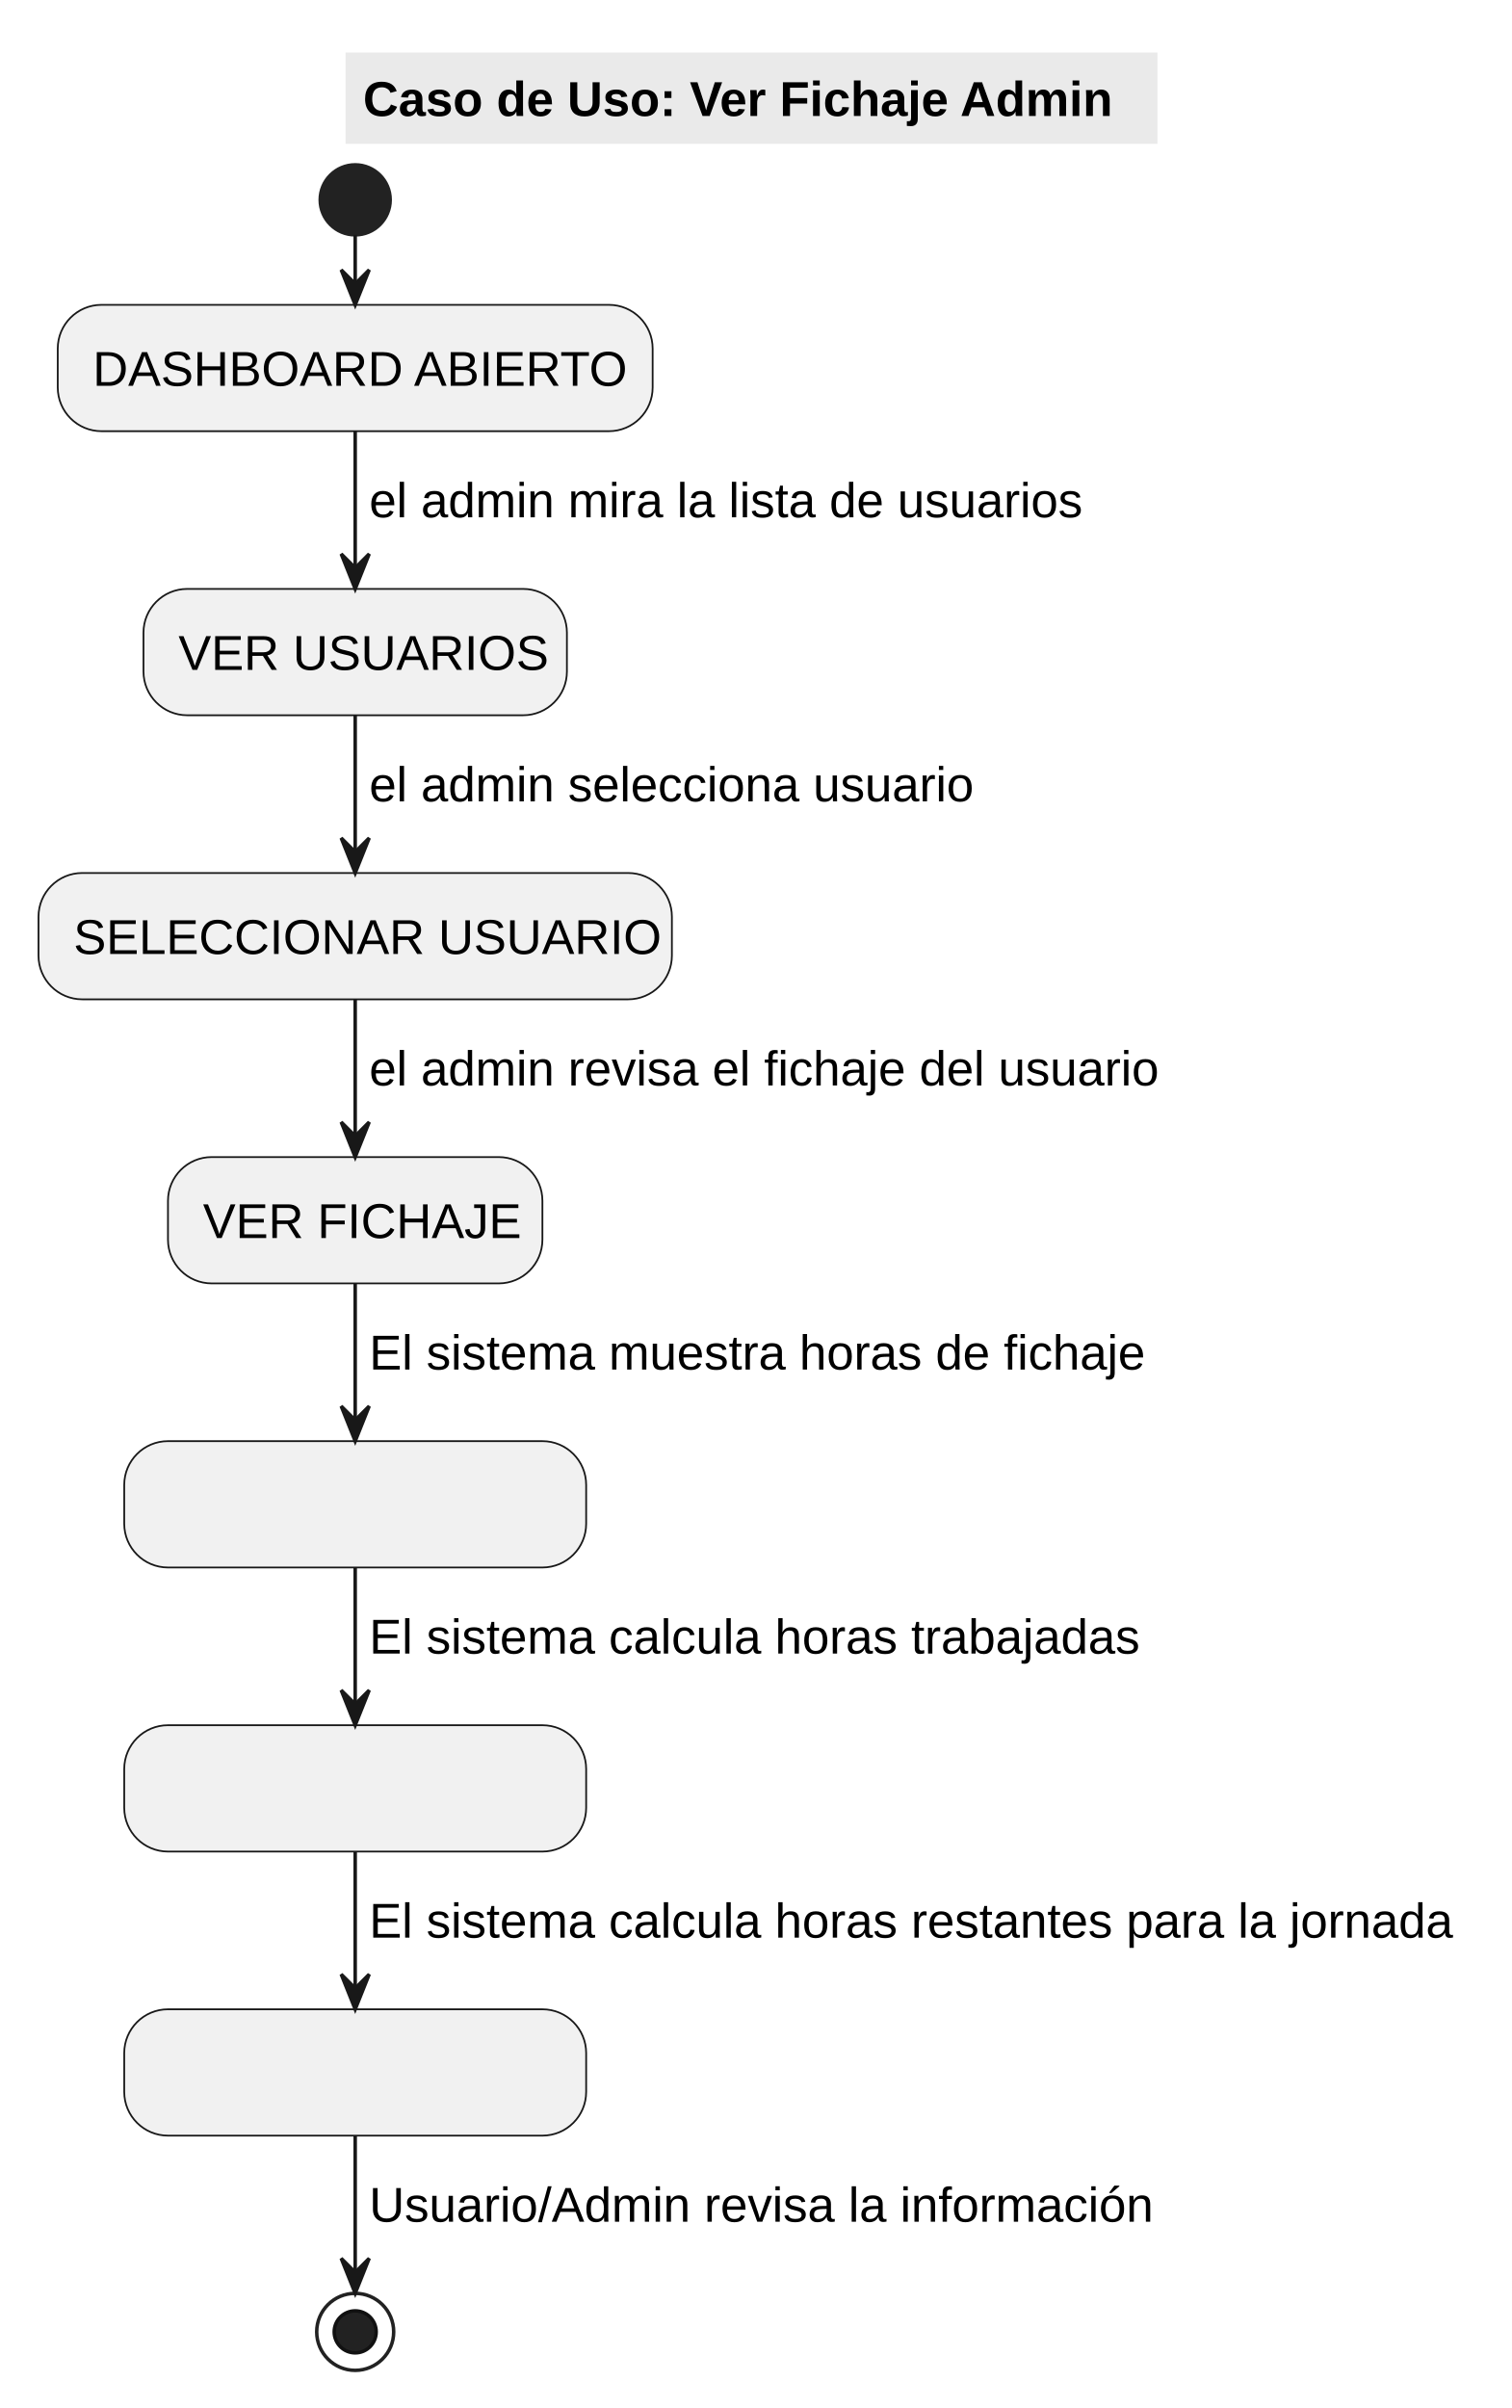
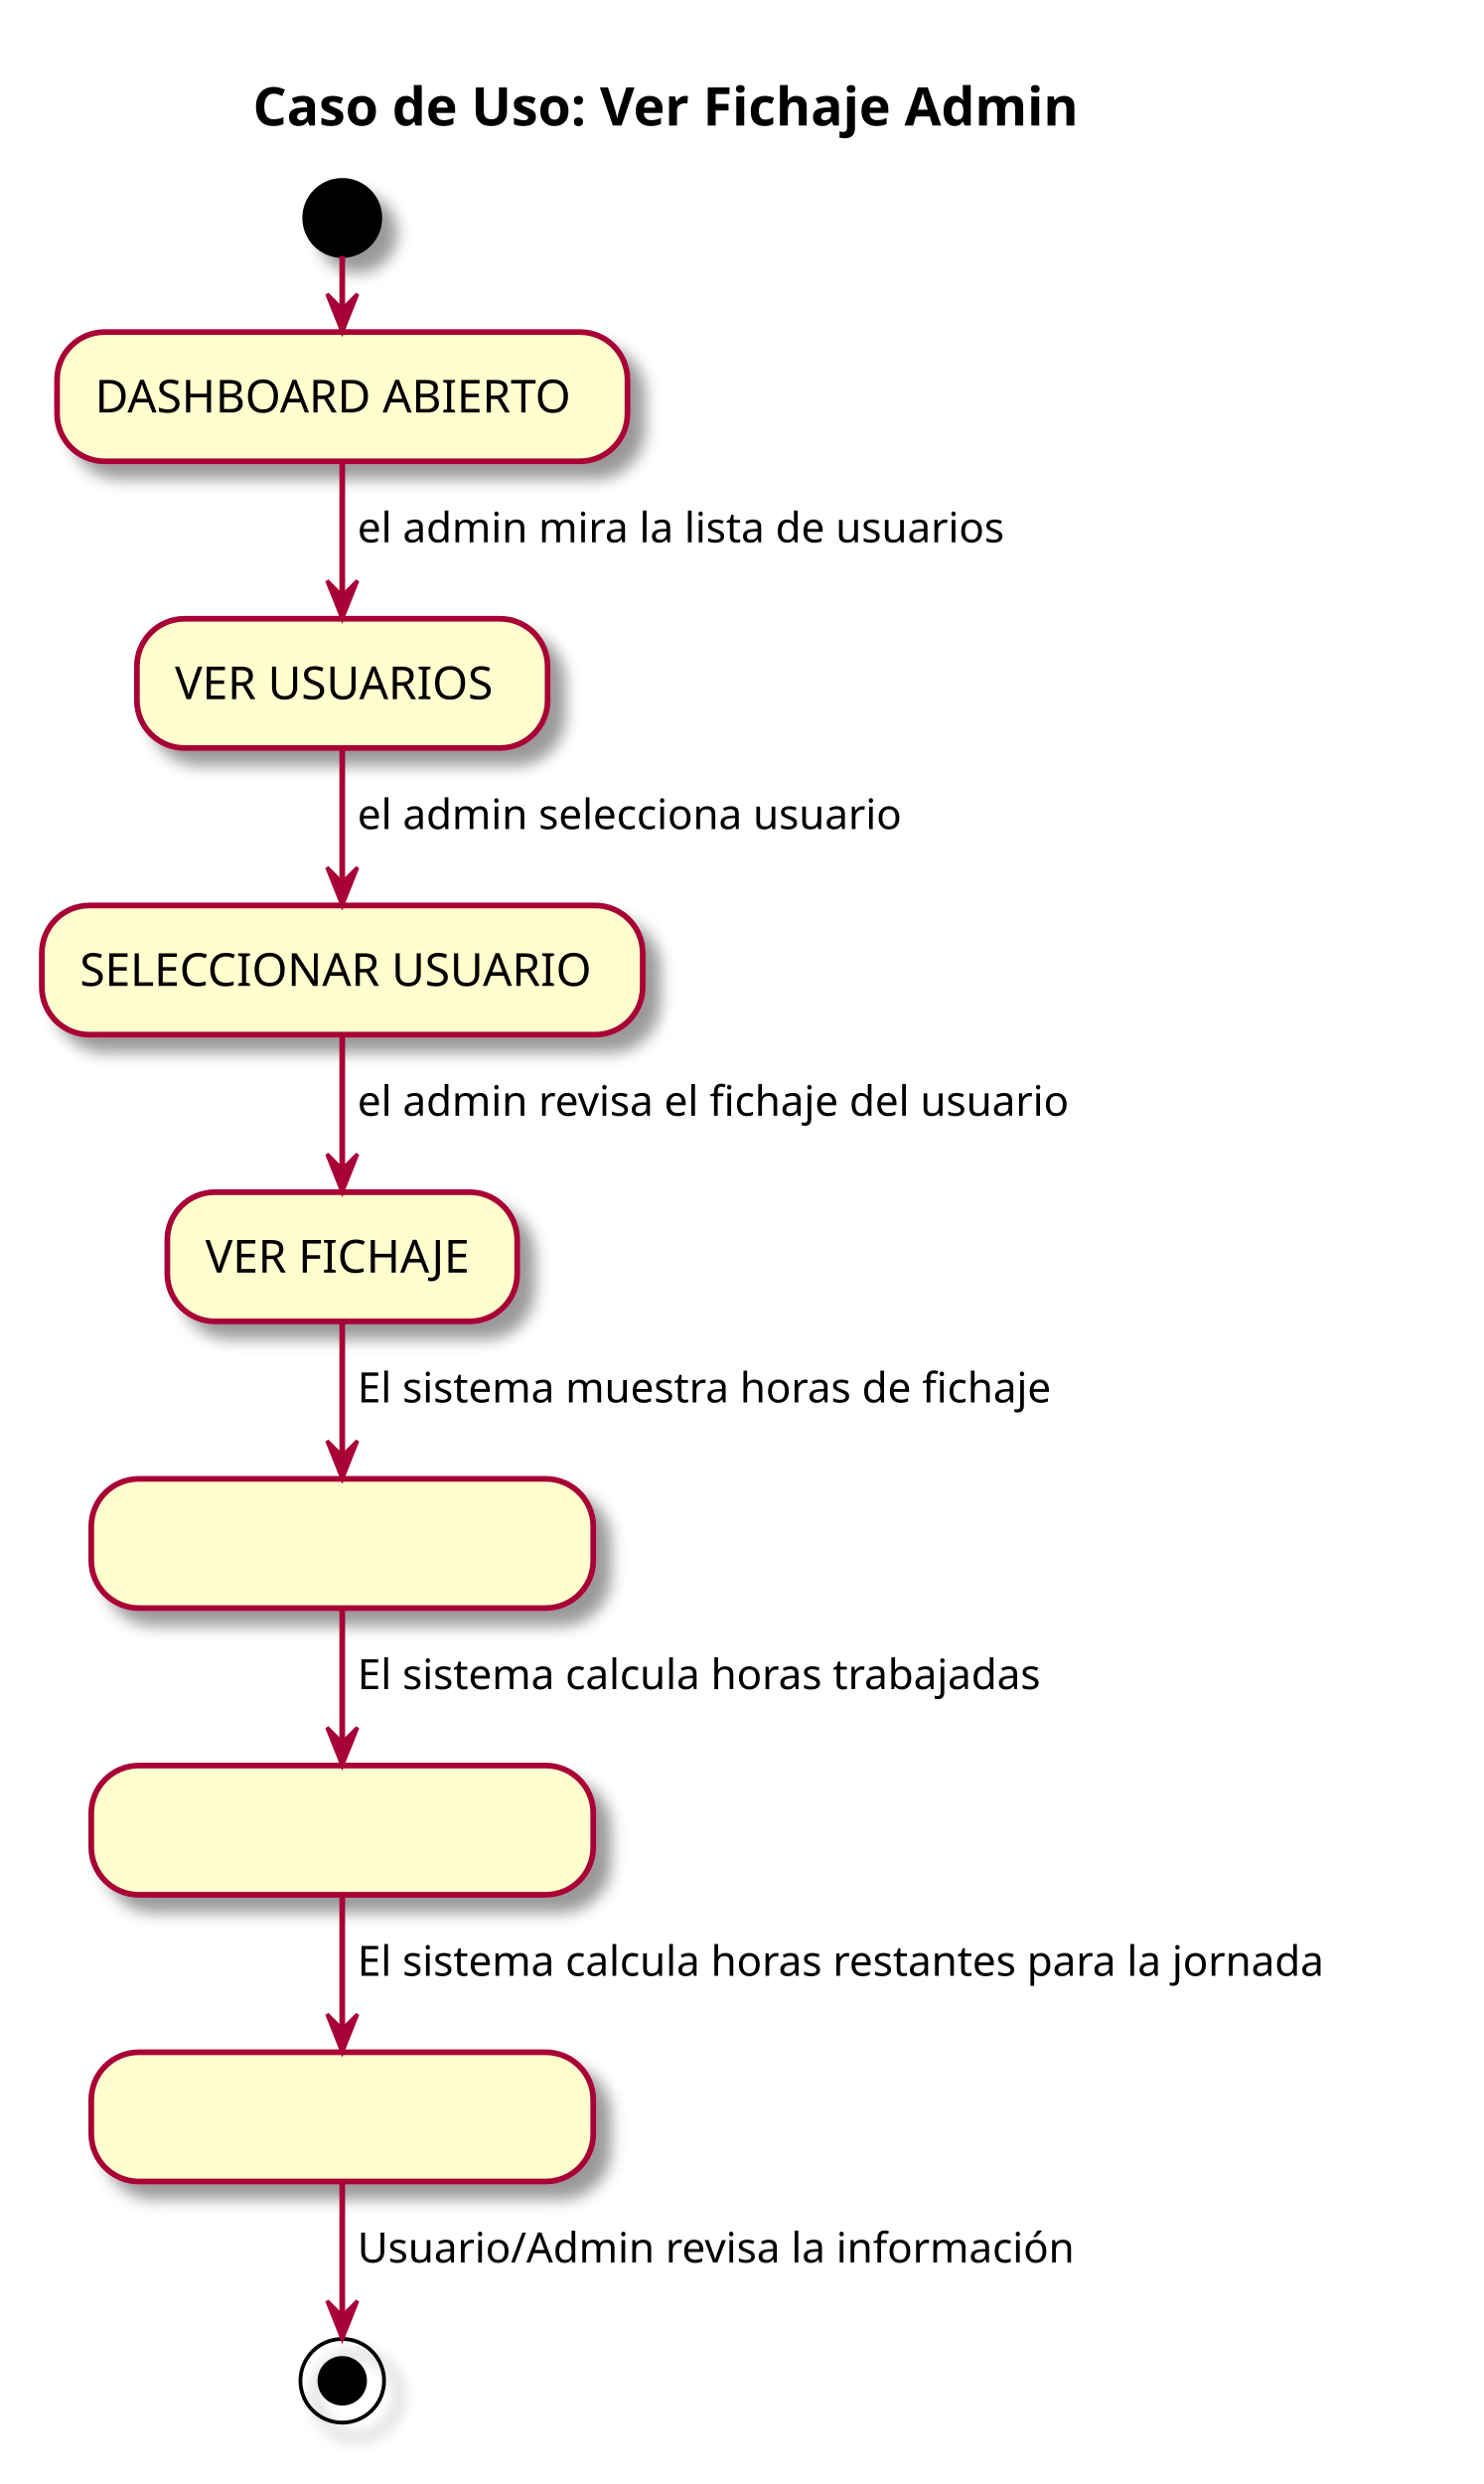
- <svg xmlns="http://www.w3.org/2000/svg" contentStyleType="text/css" height="688px" preserveAspectRatio="none" style="width:432px;height:688px;background:#EAEAEA;" version="1.1" viewBox="0 0 432 688" width="432px" zoomAndPan="magnify">
-   <defs />
+ <svg xmlns="http://www.w3.org/2000/svg" contentStyleType="text/css" height="653px" preserveAspectRatio="none" style="width:390px;height:653px;background:#FFFFFF;" version="1.1" viewBox="0 0 390 653" width="390px" zoomAndPan="magnify">
+   <defs>
+     <filter height="300%" id="f3wo766yv4fk5" width="300%" x="-1" y="-1">
+       <feGaussianBlur result="blurOut" stdDeviation="2.0" />
+       <feColorMatrix in="blurOut" result="blurOut2" type="matrix" values="0 0 0 0 0 0 0 0 0 0 0 0 0 0 0 0 0 0 .4 0" />
+       <feOffset dx="4.0" dy="4.0" in="blurOut2" result="blurOut3" />
+       <feBlend in="SourceGraphic" in2="blurOut3" mode="normal" />
+     </filter>
+   </defs>
  <g>
-     <rect fill="#EAEAEA" height="26.099" id="_title" style="stroke:none;stroke-width:1.0;" width="232" x="98.75" y="15" />
-     <text fill="#000000" font-family="Arial" font-size="14" font-weight="bold" lengthAdjust="spacing" textLength="222" x="103.75" y="33.132">Caso de Uso: Ver Fichaje Admin</text>
-     <ellipse cx="101.5" cy="57.099" fill="#222222" rx="10" ry="10" style="stroke:#222222;stroke-width:1.0;" />
-     <rect fill="#F1F1F1" height="36.099" rx="12.5" ry="12.5" style="stroke:#181818;stroke-width:0.5;" width="170" x="16.5" y="87.099" />
-     <text fill="#000000" font-family="Arial" font-size="14" lengthAdjust="spacing" textLength="150" x="26.5" y="110.231">DASHBOARD ABIERTO</text>
-     <rect fill="#F1F1F1" height="36.099" rx="12.5" ry="12.5" style="stroke:#181818;stroke-width:0.5;" width="121" x="41" y="168.263" />
-     <text fill="#000000" font-family="Arial" font-size="14" lengthAdjust="spacing" textLength="101" x="51" y="191.394">VER USUARIOS</text>
-     <rect fill="#F1F1F1" height="36.099" rx="12.5" ry="12.5" style="stroke:#181818;stroke-width:0.5;" width="181" x="11" y="249.427" />
-     <text fill="#000000" font-family="Arial" font-size="14" lengthAdjust="spacing" textLength="161" x="21" y="272.559">SELECCIONAR USUARIO</text>
-     <rect fill="#F1F1F1" height="36.099" rx="12.5" ry="12.5" style="stroke:#181818;stroke-width:0.5;" width="107" x="48" y="330.591" />
-     <text fill="#000000" font-family="Arial" font-size="14" lengthAdjust="spacing" textLength="87" x="58" y="353.723">VER FICHAJE</text>
-     <rect fill="#F1F1F1" height="36.099" rx="12.5" ry="12.5" style="stroke:#181818;stroke-width:0.5;" width="132" x="35.5" y="411.755" />
-     <text fill="#000000" font-family="Arial" font-size="14" lengthAdjust="spacing" textLength="112" x="45.5" y="434.887">                            </text>
-     <rect fill="#F1F1F1" height="36.099" rx="12.5" ry="12.5" style="stroke:#181818;stroke-width:0.5;" width="132" x="35.5" y="492.919" />
-     <text fill="#000000" font-family="Arial" font-size="14" lengthAdjust="spacing" textLength="112" x="45.5" y="516.051">                            </text>
-     <rect fill="#F1F1F1" height="36.099" rx="12.5" ry="12.5" style="stroke:#181818;stroke-width:0.5;" width="132" x="35.5" y="574.083" />
-     <text fill="#000000" font-family="Arial" font-size="14" lengthAdjust="spacing" textLength="112" x="45.5" y="597.215">                            </text>
-     <ellipse cx="101.5" cy="666.247" fill="none" rx="11" ry="11" style="stroke:#222222;stroke-width:1.0;" />
-     <ellipse cx="101.5" cy="666.247" fill="#222222" rx="6" ry="6" style="stroke:#111111;stroke-width:1.0;" />
-     <line style="stroke:#181818;stroke-width:1.0;" x1="101.5" x2="101.5" y1="67.099" y2="87.099" />
-     <polygon fill="#181818" points="97.5,77.099,101.5,87.099,105.5,77.099,101.5,81.099" style="stroke:#181818;stroke-width:1.0;" />
-     <line style="stroke:#181818;stroke-width:1.0;" x1="101.5" x2="101.5" y1="123.197" y2="168.263" />
-     <polygon fill="#181818" points="97.5,158.263,101.5,168.263,105.5,158.263,101.5,162.263" style="stroke:#181818;stroke-width:1.0;" />
-     <text fill="#000000" font-family="Arial" font-size="14" lengthAdjust="spacing" textLength="206" x="105.5" y="147.796">el admin mira la lista de usuarios</text>
-     <line style="stroke:#181818;stroke-width:1.0;" x1="101.5" x2="101.5" y1="204.361" y2="249.427" />
-     <polygon fill="#181818" points="97.5,239.427,101.5,249.427,105.5,239.427,101.5,243.427" style="stroke:#181818;stroke-width:1.0;" />
-     <text fill="#000000" font-family="Arial" font-size="14" lengthAdjust="spacing" textLength="175" x="105.5" y="228.96">el admin selecciona usuario</text>
-     <line style="stroke:#181818;stroke-width:1.0;" x1="101.5" x2="101.5" y1="285.525" y2="330.591" />
-     <polygon fill="#181818" points="97.5,320.591,101.5,330.591,105.5,320.591,101.5,324.591" style="stroke:#181818;stroke-width:1.0;" />
-     <text fill="#000000" font-family="Arial" font-size="14" lengthAdjust="spacing" textLength="229" x="105.5" y="310.124">el admin revisa el fichaje del usuario</text>
-     <line style="stroke:#181818;stroke-width:1.0;" x1="101.5" x2="101.5" y1="366.69" y2="411.755" />
-     <polygon fill="#181818" points="97.5,401.755,101.5,411.755,105.5,401.755,101.5,405.755" style="stroke:#181818;stroke-width:1.0;" />
-     <text fill="#000000" font-family="Arial" font-size="14" lengthAdjust="spacing" textLength="224" x="105.5" y="391.288">El sistema muestra horas de fichaje</text>
-     <line style="stroke:#181818;stroke-width:1.0;" x1="101.5" x2="101.5" y1="447.853" y2="492.919" />
-     <polygon fill="#181818" points="97.5,482.919,101.5,492.919,105.5,482.919,101.5,486.919" style="stroke:#181818;stroke-width:1.0;" />
-     <text fill="#000000" font-family="Arial" font-size="14" lengthAdjust="spacing" textLength="223" x="105.5" y="472.452">El sistema calcula horas trabajadas</text>
-     <line style="stroke:#181818;stroke-width:1.0;" x1="101.5" x2="101.5" y1="529.018" y2="574.083" />
-     <polygon fill="#181818" points="97.5,564.083,101.5,574.083,105.5,564.083,101.5,568.083" style="stroke:#181818;stroke-width:1.0;" />
-     <text fill="#000000" font-family="Arial" font-size="14" lengthAdjust="spacing" textLength="315" x="105.5" y="553.616">El sistema calcula horas restantes para la jornada</text>
-     <line style="stroke:#181818;stroke-width:1.0;" x1="101.5" x2="101.5" y1="610.182" y2="655.247" />
-     <polygon fill="#181818" points="97.5,645.247,101.5,655.247,105.5,645.247,101.5,649.247" style="stroke:#181818;stroke-width:1.0;" />
-     <text fill="#000000" font-family="Arial" font-size="14" lengthAdjust="spacing" textLength="225" x="105.5" y="634.78">Usuario/Admin revisa la información</text>
+     <text fill="#000000" font-family="sans-serif" font-size="14" font-weight="bold" lengthAdjust="spacing" textLength="254" x="66.5" y="32.995">Caso de Uso: Ver Fichaje Admin</text>
+     <ellipse cx="90" cy="57.297" fill="#000000" filter="url(#f3wo766yv4fk5)" rx="10" ry="10" style="stroke:#000000;stroke-width:1.0;" />
+     <rect fill="#FEFECE" filter="url(#f3wo766yv4fk5)" height="33.969" rx="12.5" ry="12.5" style="stroke:#A80036;stroke-width:1.5;" width="150" x="15" y="87.297" />
+     <text fill="#000000" font-family="sans-serif" font-size="12" lengthAdjust="spacing" textLength="130" x="25" y="108.436">DASHBOARD ABIERTO</text>
+     <rect fill="#FEFECE" filter="url(#f3wo766yv4fk5)" height="33.969" rx="12.5" ry="12.5" style="stroke:#A80036;stroke-width:1.5;" width="108" x="36" y="162.665" />
+     <text fill="#000000" font-family="sans-serif" font-size="12" lengthAdjust="spacing" textLength="88" x="46" y="183.803">VER USUARIOS</text>
+     <rect fill="#FEFECE" filter="url(#f3wo766yv4fk5)" height="33.969" rx="12.5" ry="12.5" style="stroke:#A80036;stroke-width:1.5;" width="158" x="11" y="238.032" />
+     <text fill="#000000" font-family="sans-serif" font-size="12" lengthAdjust="spacing" textLength="138" x="21" y="259.171">SELECCIONAR USUARIO</text>
+     <rect fill="#FEFECE" filter="url(#f3wo766yv4fk5)" height="33.969" rx="12.5" ry="12.5" style="stroke:#A80036;stroke-width:1.5;" width="92" x="44" y="313.4" />
+     <text fill="#000000" font-family="sans-serif" font-size="12" lengthAdjust="spacing" textLength="72" x="54" y="334.539">VER FICHAJE</text>
+     <rect fill="#FEFECE" filter="url(#f3wo766yv4fk5)" height="33.969" rx="12.5" ry="12.5" style="stroke:#A80036;stroke-width:1.5;" width="132" x="24" y="388.768" />
+     <text fill="#000000" font-family="sans-serif" font-size="12" lengthAdjust="spacing" textLength="112" x="34" y="409.906">                            </text>
+     <rect fill="#FEFECE" filter="url(#f3wo766yv4fk5)" height="33.969" rx="12.5" ry="12.5" style="stroke:#A80036;stroke-width:1.5;" width="132" x="24" y="464.135" />
+     <text fill="#000000" font-family="sans-serif" font-size="12" lengthAdjust="spacing" textLength="112" x="34" y="485.274">                            </text>
+     <rect fill="#FEFECE" filter="url(#f3wo766yv4fk5)" height="33.969" rx="12.5" ry="12.5" style="stroke:#A80036;stroke-width:1.5;" width="132" x="24" y="539.503" />
+     <text fill="#000000" font-family="sans-serif" font-size="12" lengthAdjust="spacing" textLength="112" x="34" y="560.642">                            </text>
+     <ellipse cx="90" cy="625.871" fill="none" filter="url(#f3wo766yv4fk5)" rx="11" ry="11" style="stroke:#000000;stroke-width:1.0;" />
+     <ellipse cx="90" cy="625.871" fill="#000000" rx="6" ry="6" style="stroke:#000000;stroke-width:1.0;" />
+     <line style="stroke:#A80036;stroke-width:1.5;" x1="90" x2="90" y1="67.297" y2="87.297" />
+     <polygon fill="#A80036" points="86,77.297,90,87.297,94,77.297,90,81.297" style="stroke:#A80036;stroke-width:1.0;" />
+     <line style="stroke:#A80036;stroke-width:1.5;" x1="90" x2="90" y1="121.266" y2="162.665" />
+     <polygon fill="#A80036" points="86,152.665,90,162.665,94,152.665,90,156.665" style="stroke:#A80036;stroke-width:1.0;" />
+     <text fill="#000000" font-family="sans-serif" font-size="11" lengthAdjust="spacing" textLength="190" x="94" y="142.57">el admin mira la lista de usuarios</text>
+     <line style="stroke:#A80036;stroke-width:1.5;" x1="90" x2="90" y1="196.633" y2="238.032" />
+     <polygon fill="#A80036" points="86,228.032,90,238.032,94,228.032,90,232.032" style="stroke:#A80036;stroke-width:1.0;" />
+     <text fill="#000000" font-family="sans-serif" font-size="11" lengthAdjust="spacing" textLength="160" x="94" y="217.938">el admin selecciona usuario</text>
+     <line style="stroke:#A80036;stroke-width:1.5;" x1="90" x2="90" y1="272.001" y2="313.4" />
+     <polygon fill="#A80036" points="86,303.4,90,313.4,94,303.4,90,307.4" style="stroke:#A80036;stroke-width:1.0;" />
+     <text fill="#000000" font-family="sans-serif" font-size="11" lengthAdjust="spacing" textLength="213" x="94" y="293.306">el admin revisa el fichaje del usuario</text>
+     <line style="stroke:#A80036;stroke-width:1.5;" x1="90" x2="90" y1="347.369" y2="388.768" />
+     <polygon fill="#A80036" points="86,378.768,90,388.768,94,378.768,90,382.768" style="stroke:#A80036;stroke-width:1.0;" />
+     <text fill="#000000" font-family="sans-serif" font-size="11" lengthAdjust="spacing" textLength="206" x="94" y="368.673">El sistema muestra horas de fichaje</text>
+     <line style="stroke:#A80036;stroke-width:1.5;" x1="90" x2="90" y1="422.736" y2="464.135" />
+     <polygon fill="#A80036" points="86,454.135,90,464.135,94,454.135,90,458.135" style="stroke:#A80036;stroke-width:1.0;" />
+     <text fill="#000000" font-family="sans-serif" font-size="11" lengthAdjust="spacing" textLength="200" x="94" y="444.041">El sistema calcula horas trabajadas</text>
+     <line style="stroke:#A80036;stroke-width:1.5;" x1="90" x2="90" y1="498.104" y2="539.503" />
+     <polygon fill="#A80036" points="86,529.503,90,539.503,94,529.503,90,533.503" style="stroke:#A80036;stroke-width:1.0;" />
+     <text fill="#000000" font-family="sans-serif" font-size="11" lengthAdjust="spacing" textLength="284" x="94" y="519.409">El sistema calcula horas restantes para la jornada</text>
+     <line style="stroke:#A80036;stroke-width:1.5;" x1="90" x2="90" y1="573.472" y2="614.871" />
+     <polygon fill="#A80036" points="86,604.871,90,614.871,94,604.871,90,608.871" style="stroke:#A80036;stroke-width:1.0;" />
+     <text fill="#000000" font-family="sans-serif" font-size="11" lengthAdjust="spacing" textLength="205" x="94" y="594.776">Usuario/Admin revisa la información</text>
  </g>
</svg>
